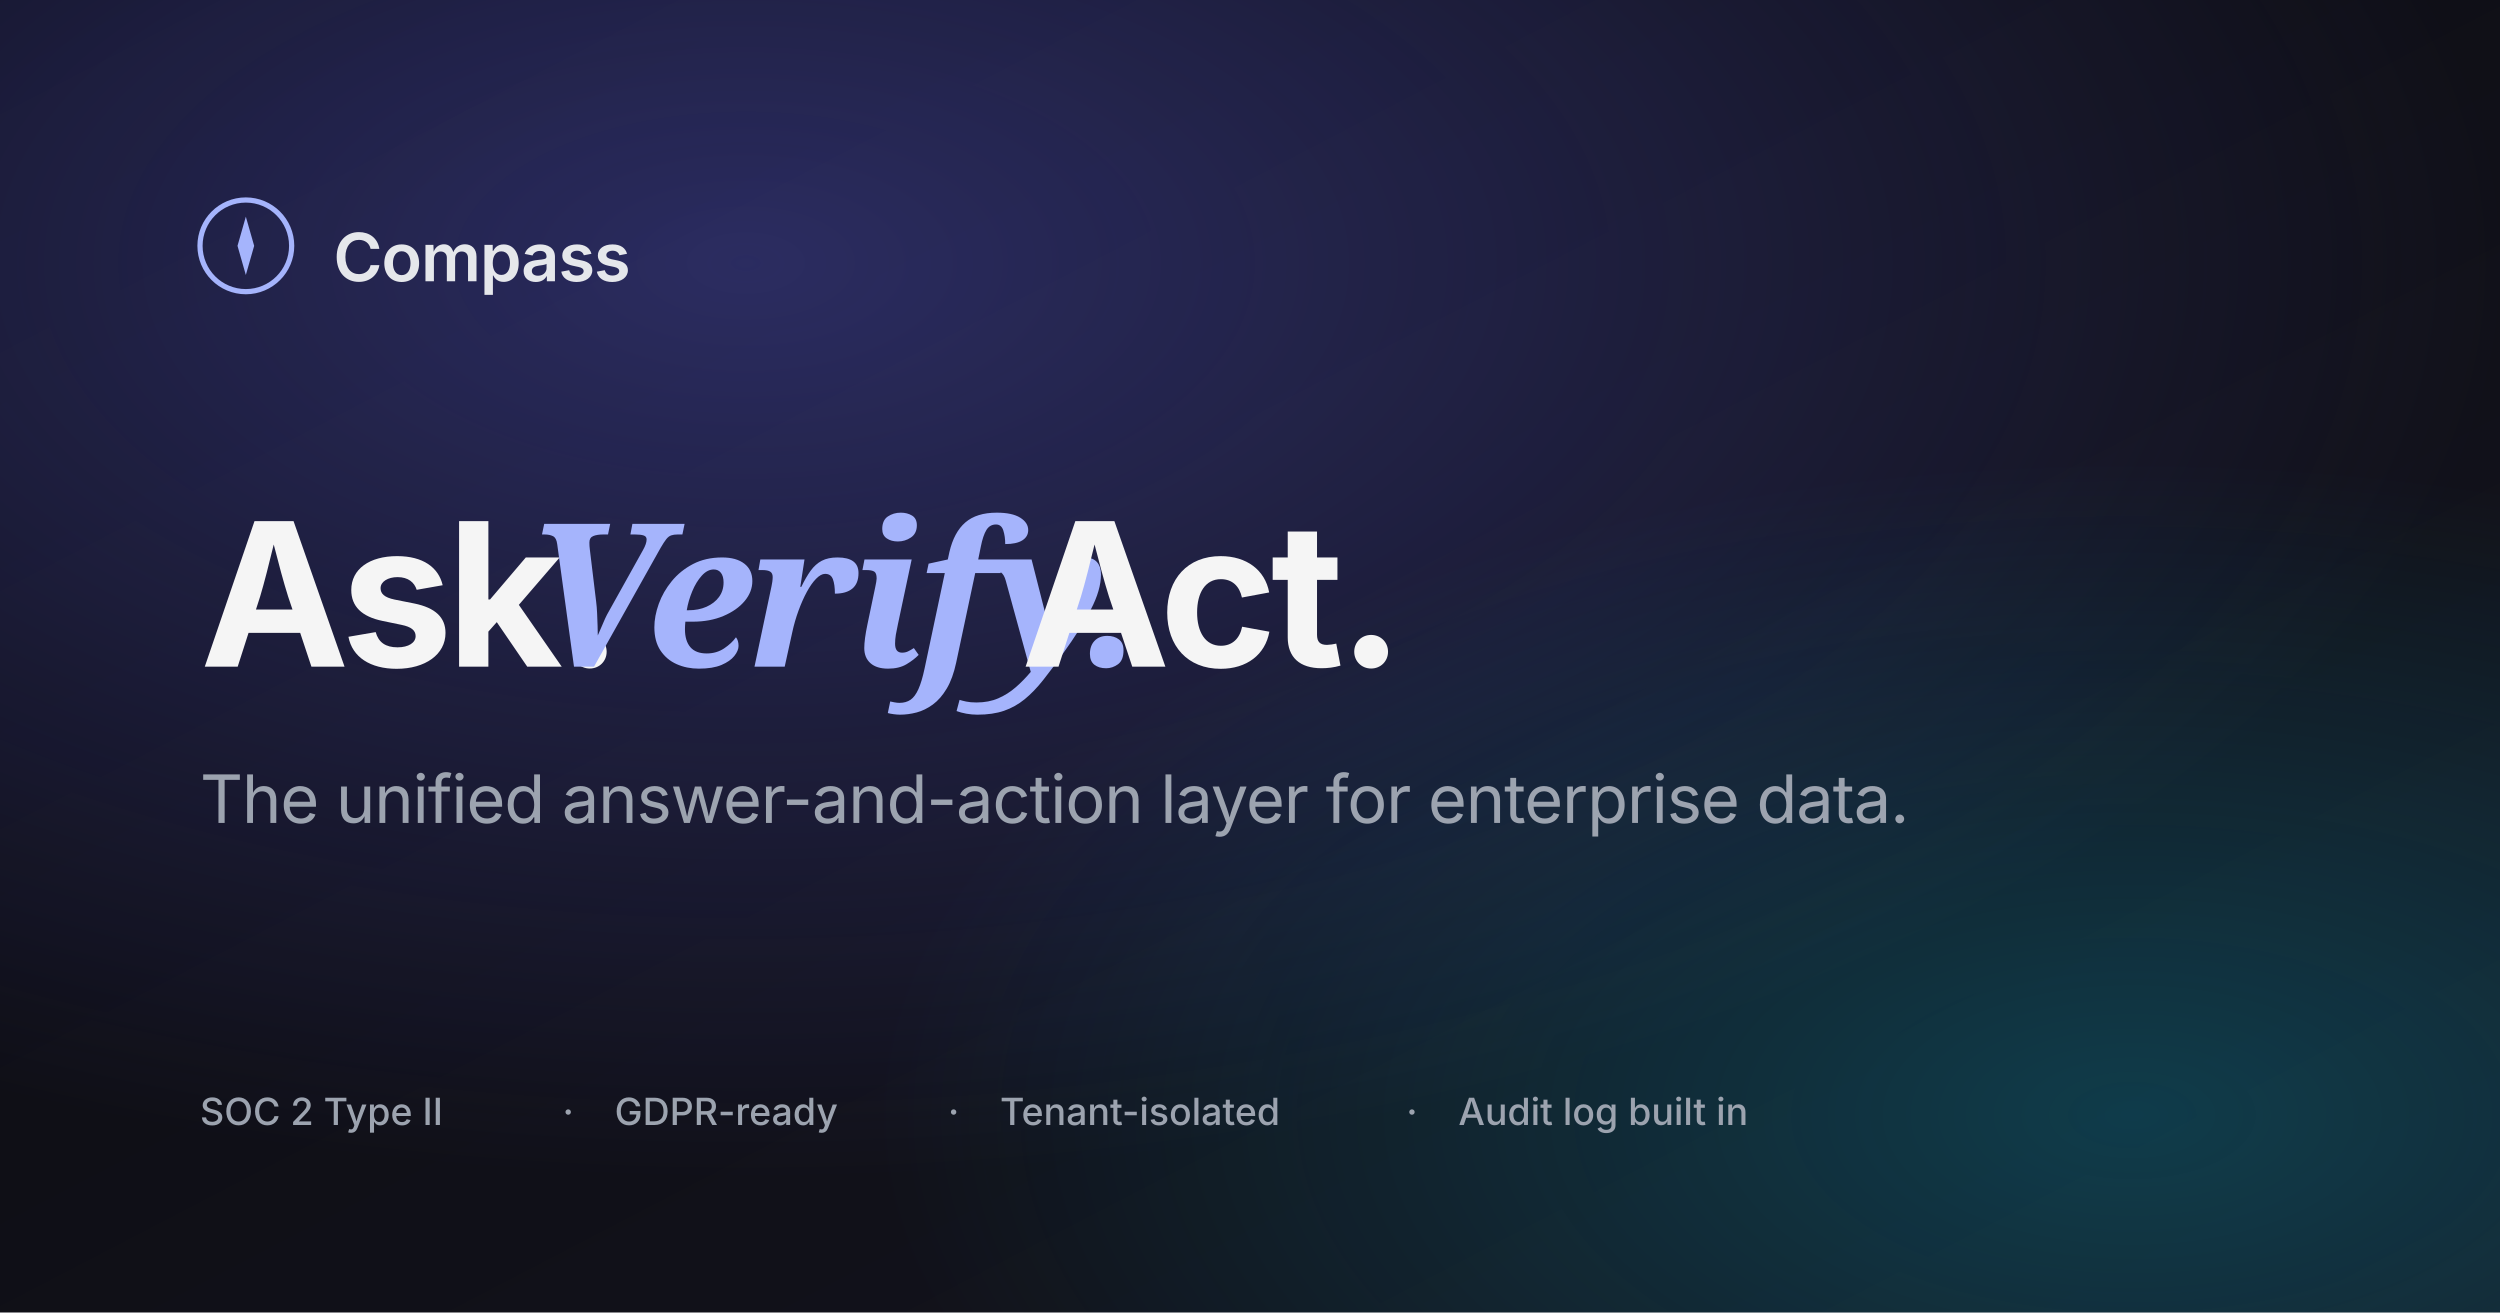
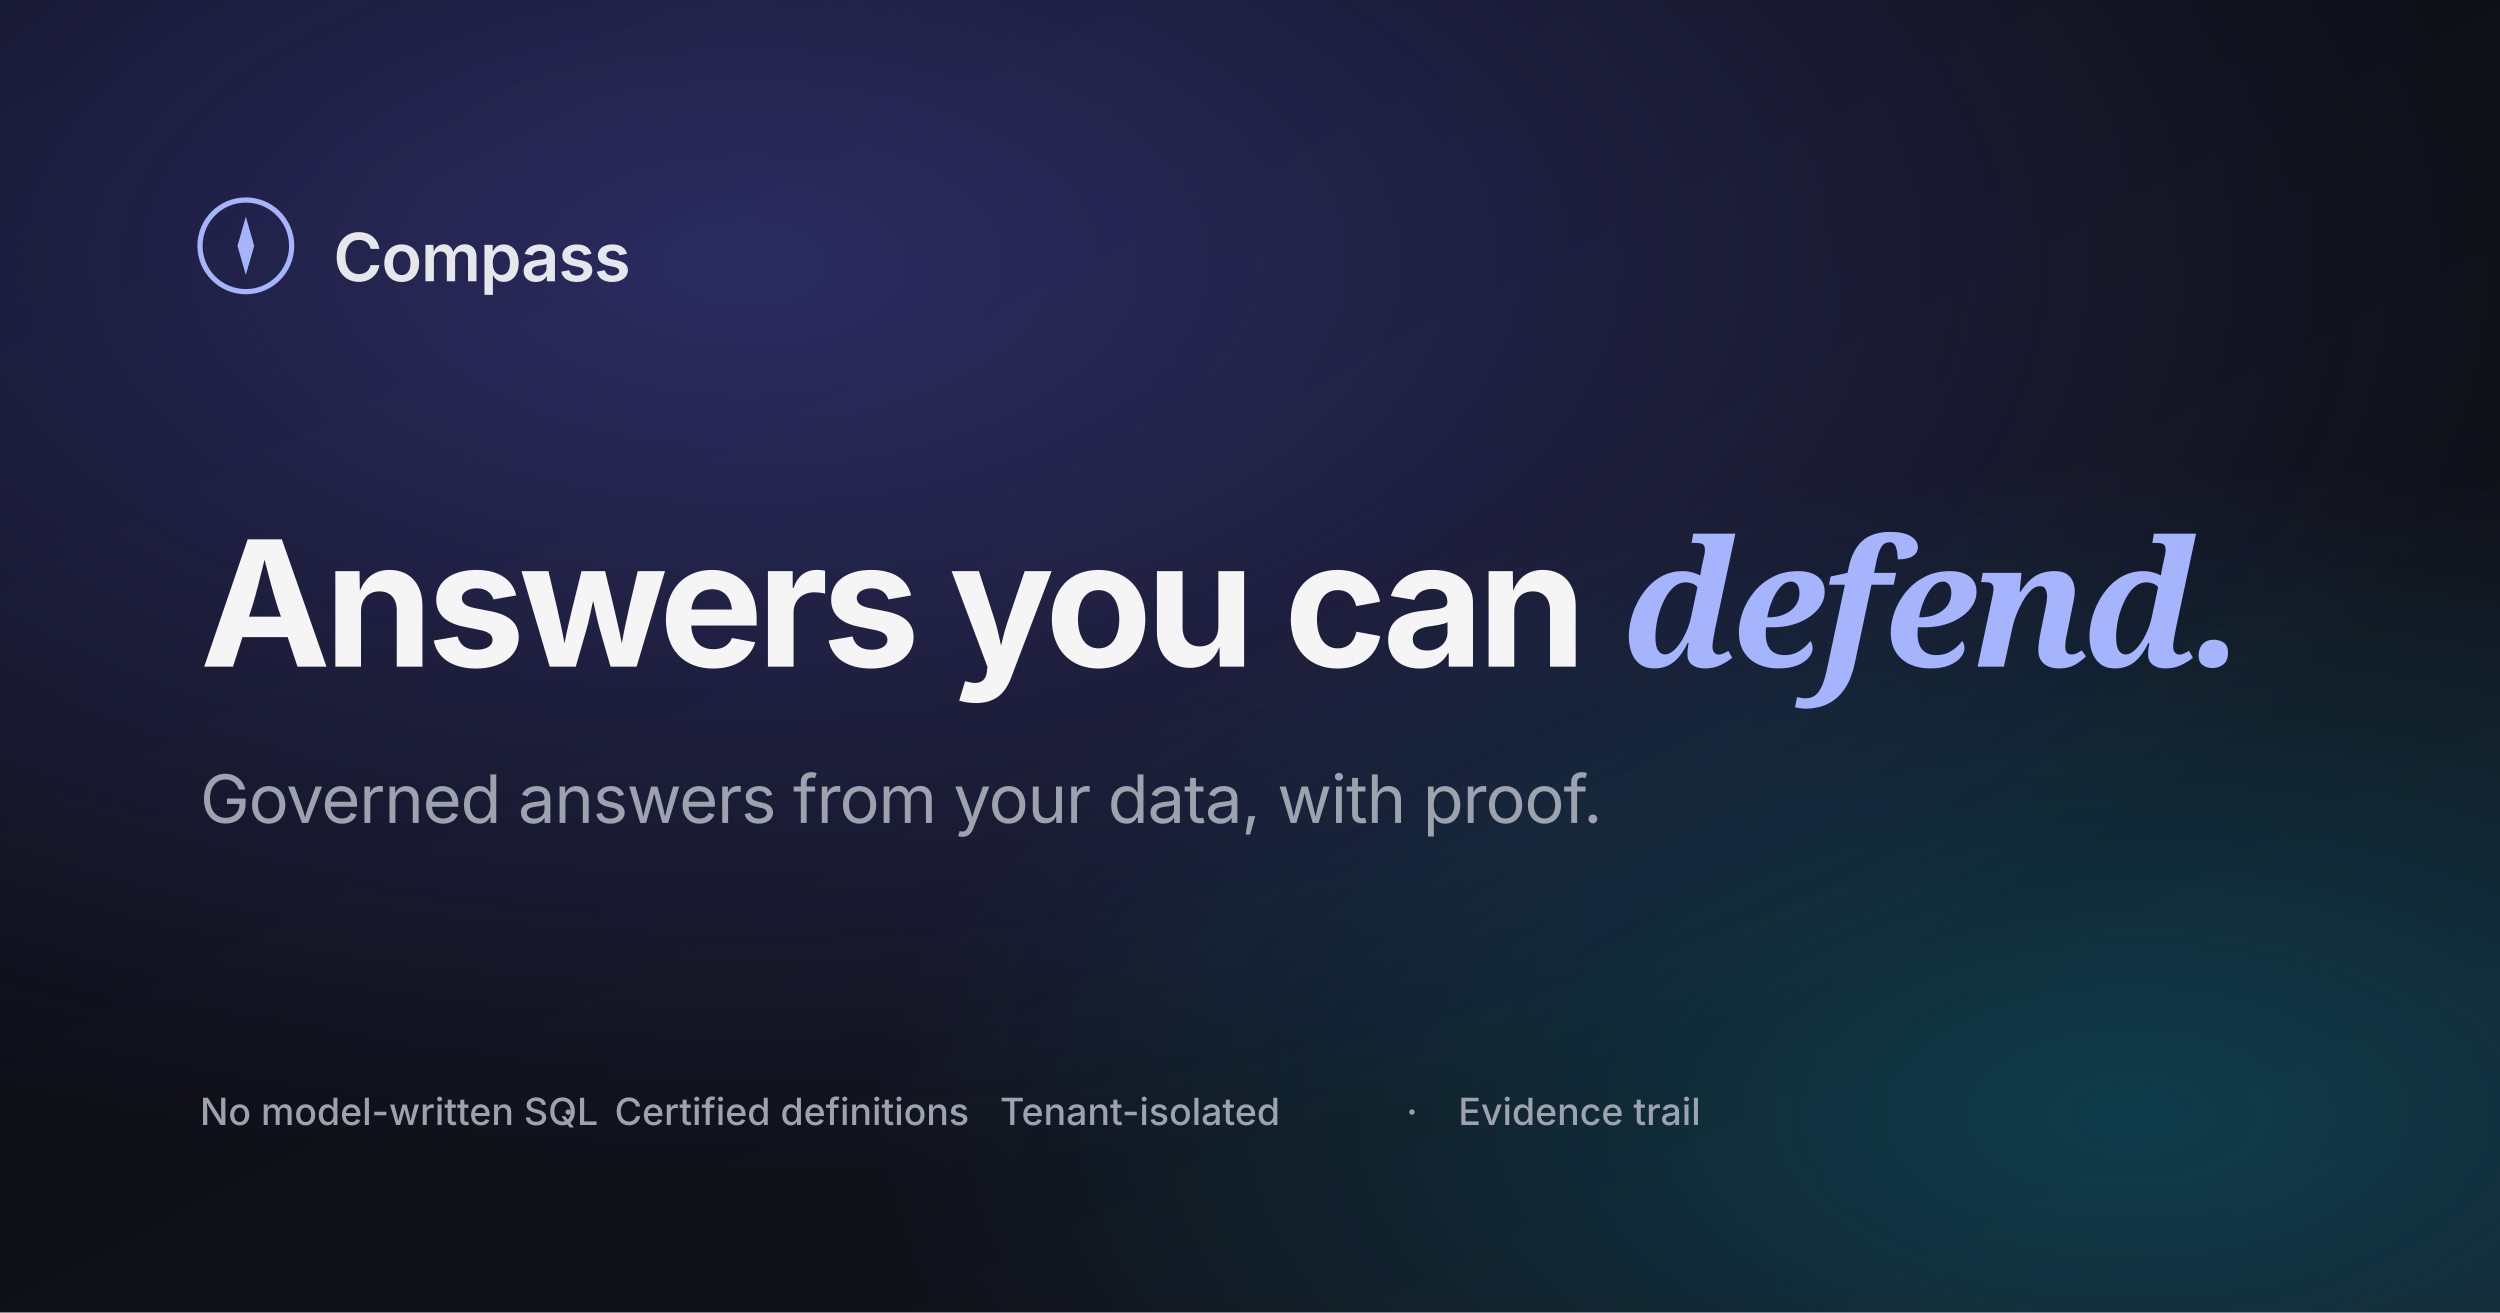
<svg xmlns="http://www.w3.org/2000/svg" width="1200" height="630" viewBox="0 0 1200 630">
  <defs>
    <linearGradient id="bg" x1="0" y1="0" x2="1" y2="1">
      <stop offset="0%" stop-color="#0a0a0f" />
      <stop offset="100%" stop-color="#15151f" />
    </linearGradient>
    <radialGradient id="glow" cx="0.3" cy="0.2" r="0.7">
      <stop offset="0%" stop-color="#6366f1" stop-opacity="0.35" />
      <stop offset="100%" stop-color="#6366f1" stop-opacity="0" />
    </radialGradient>
    <radialGradient id="glow2" cx="0.85" cy="0.85" r="0.5">
      <stop offset="0%" stop-color="#06b6d4" stop-opacity="0.25" />
      <stop offset="100%" stop-color="#06b6d4" stop-opacity="0" />
    </radialGradient>
  </defs>
  <rect width="1200" height="630" fill="url(#bg)" />
  <rect width="1200" height="630" fill="url(#glow)" />
  <rect width="1200" height="630" fill="url(#glow2)" />
  <g transform="translate(96, 96)">
    <circle cx="22" cy="22" r="22" fill="none" stroke="#a5b4fc" stroke-width="2.5" />
    <path d="M 22 8 L 26 22 L 22 36 L 18 22 Z" fill="#a5b4fc" />
  </g>
  <text x="160" y="135" font-family="Inter, system-ui, -apple-system, sans-serif" font-size="32" font-weight="600" fill="#e5e7eb" letter-spacing="-0.5">Compass</text>
-   <text x="96" y="320" font-family="Inter, system-ui, -apple-system, sans-serif" font-size="96" font-weight="700" fill="#f5f5f5" letter-spacing="-3">Ask.</text>
-   <text x="252" y="320" font-family="'Source Serif 4', Georgia, serif" font-style="italic" font-size="96" font-weight="600" fill="#a5b4fc" letter-spacing="-3">Verify.</text>
-   <text x="490" y="320" font-family="Inter, system-ui, -apple-system, sans-serif" font-size="96" font-weight="700" fill="#f5f5f5" letter-spacing="-3">Act.</text>
-   <text x="96" y="395" font-family="Inter, system-ui, -apple-system, sans-serif" font-size="32" font-weight="400" fill="#9ca3af" letter-spacing="-0.5">The unified answer-and-action layer for enterprise data.</text>
+   <text x="96" y="320" font-family="Inter, system-ui, -apple-system, sans-serif" font-size="84" font-weight="700" fill="#f5f5f5" letter-spacing="-3">Answers you can <tspan font-family="'Source Serif 4', Georgia, serif" font-style="italic" font-weight="600" fill="#a5b4fc">defend.</tspan>
+   </text>
+   <text x="96" y="395" font-family="Inter, system-ui, -apple-system, sans-serif" font-size="32" font-weight="400" fill="#9ca3af" letter-spacing="-0.5">Governed answers from your data, with proof.</text>
  <g font-family="Inter, system-ui, -apple-system, sans-serif" font-size="18" font-weight="500" fill="#9ca3af">
-     <text x="96" y="540">SOC 2 Type II</text>
+     <text x="96" y="540">No model-written SQL</text>
    <text x="270" y="540">·</text>
-     <text x="295" y="540">GDPR-ready</text>
+     <text x="295" y="540">Certified definitions</text>
    <text x="455" y="540">·</text>
    <text x="480" y="540">Tenant-isolated</text>
    <text x="675" y="540">·</text>
-     <text x="700" y="540">Audit log built in</text>
+     <text x="700" y="540">Evidence trail</text>
  </g>
</svg>
